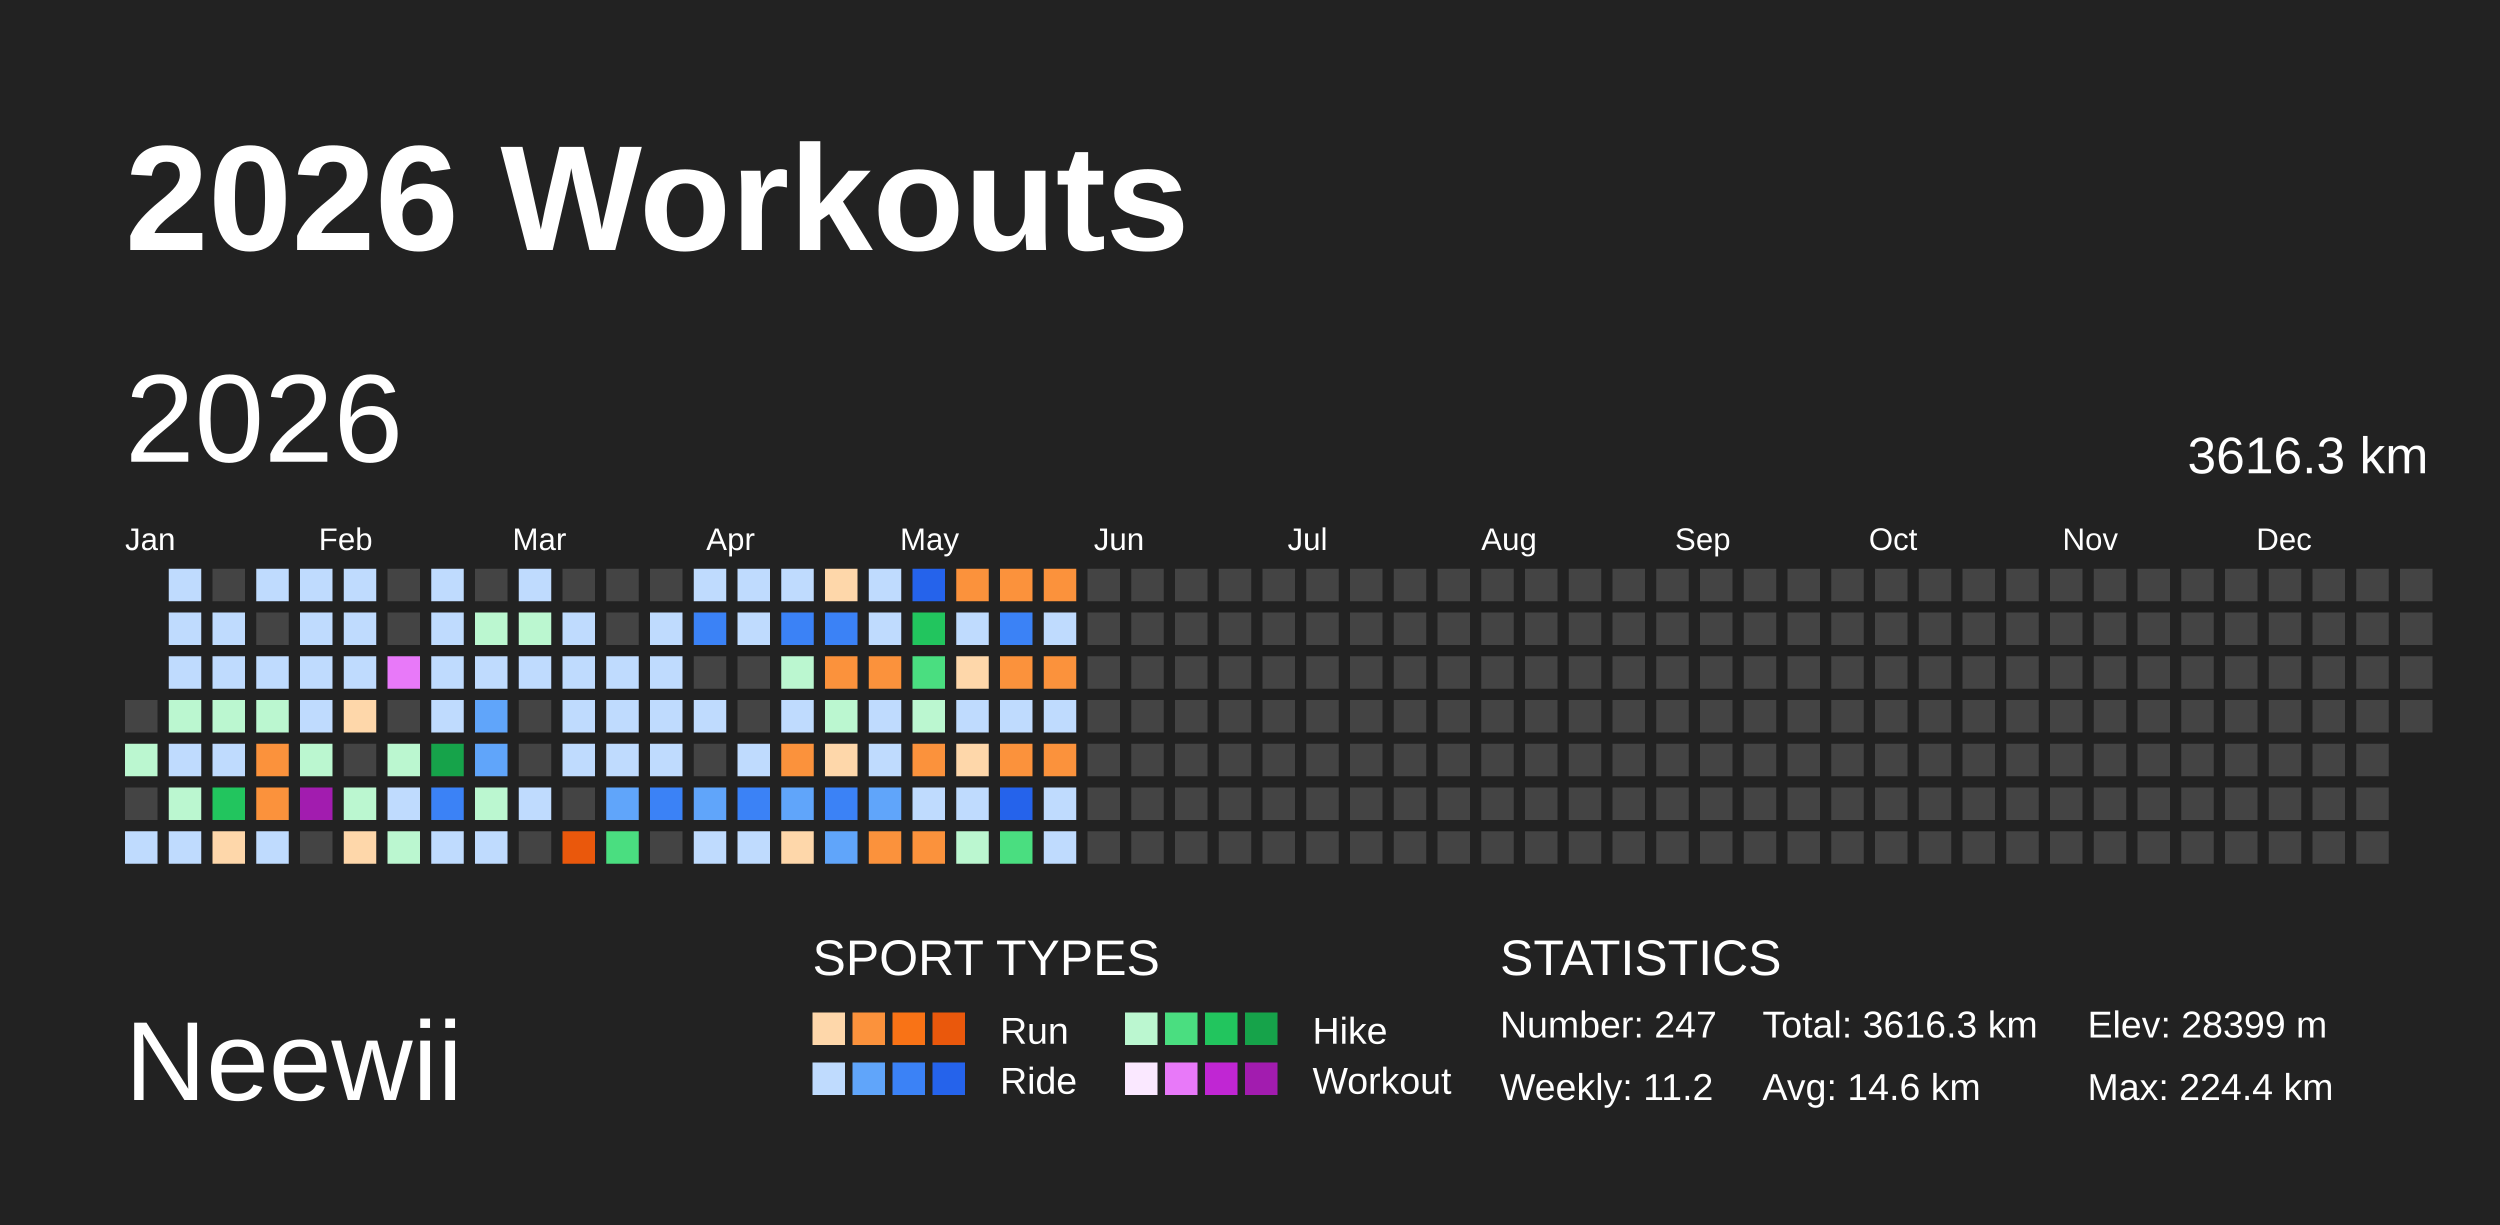
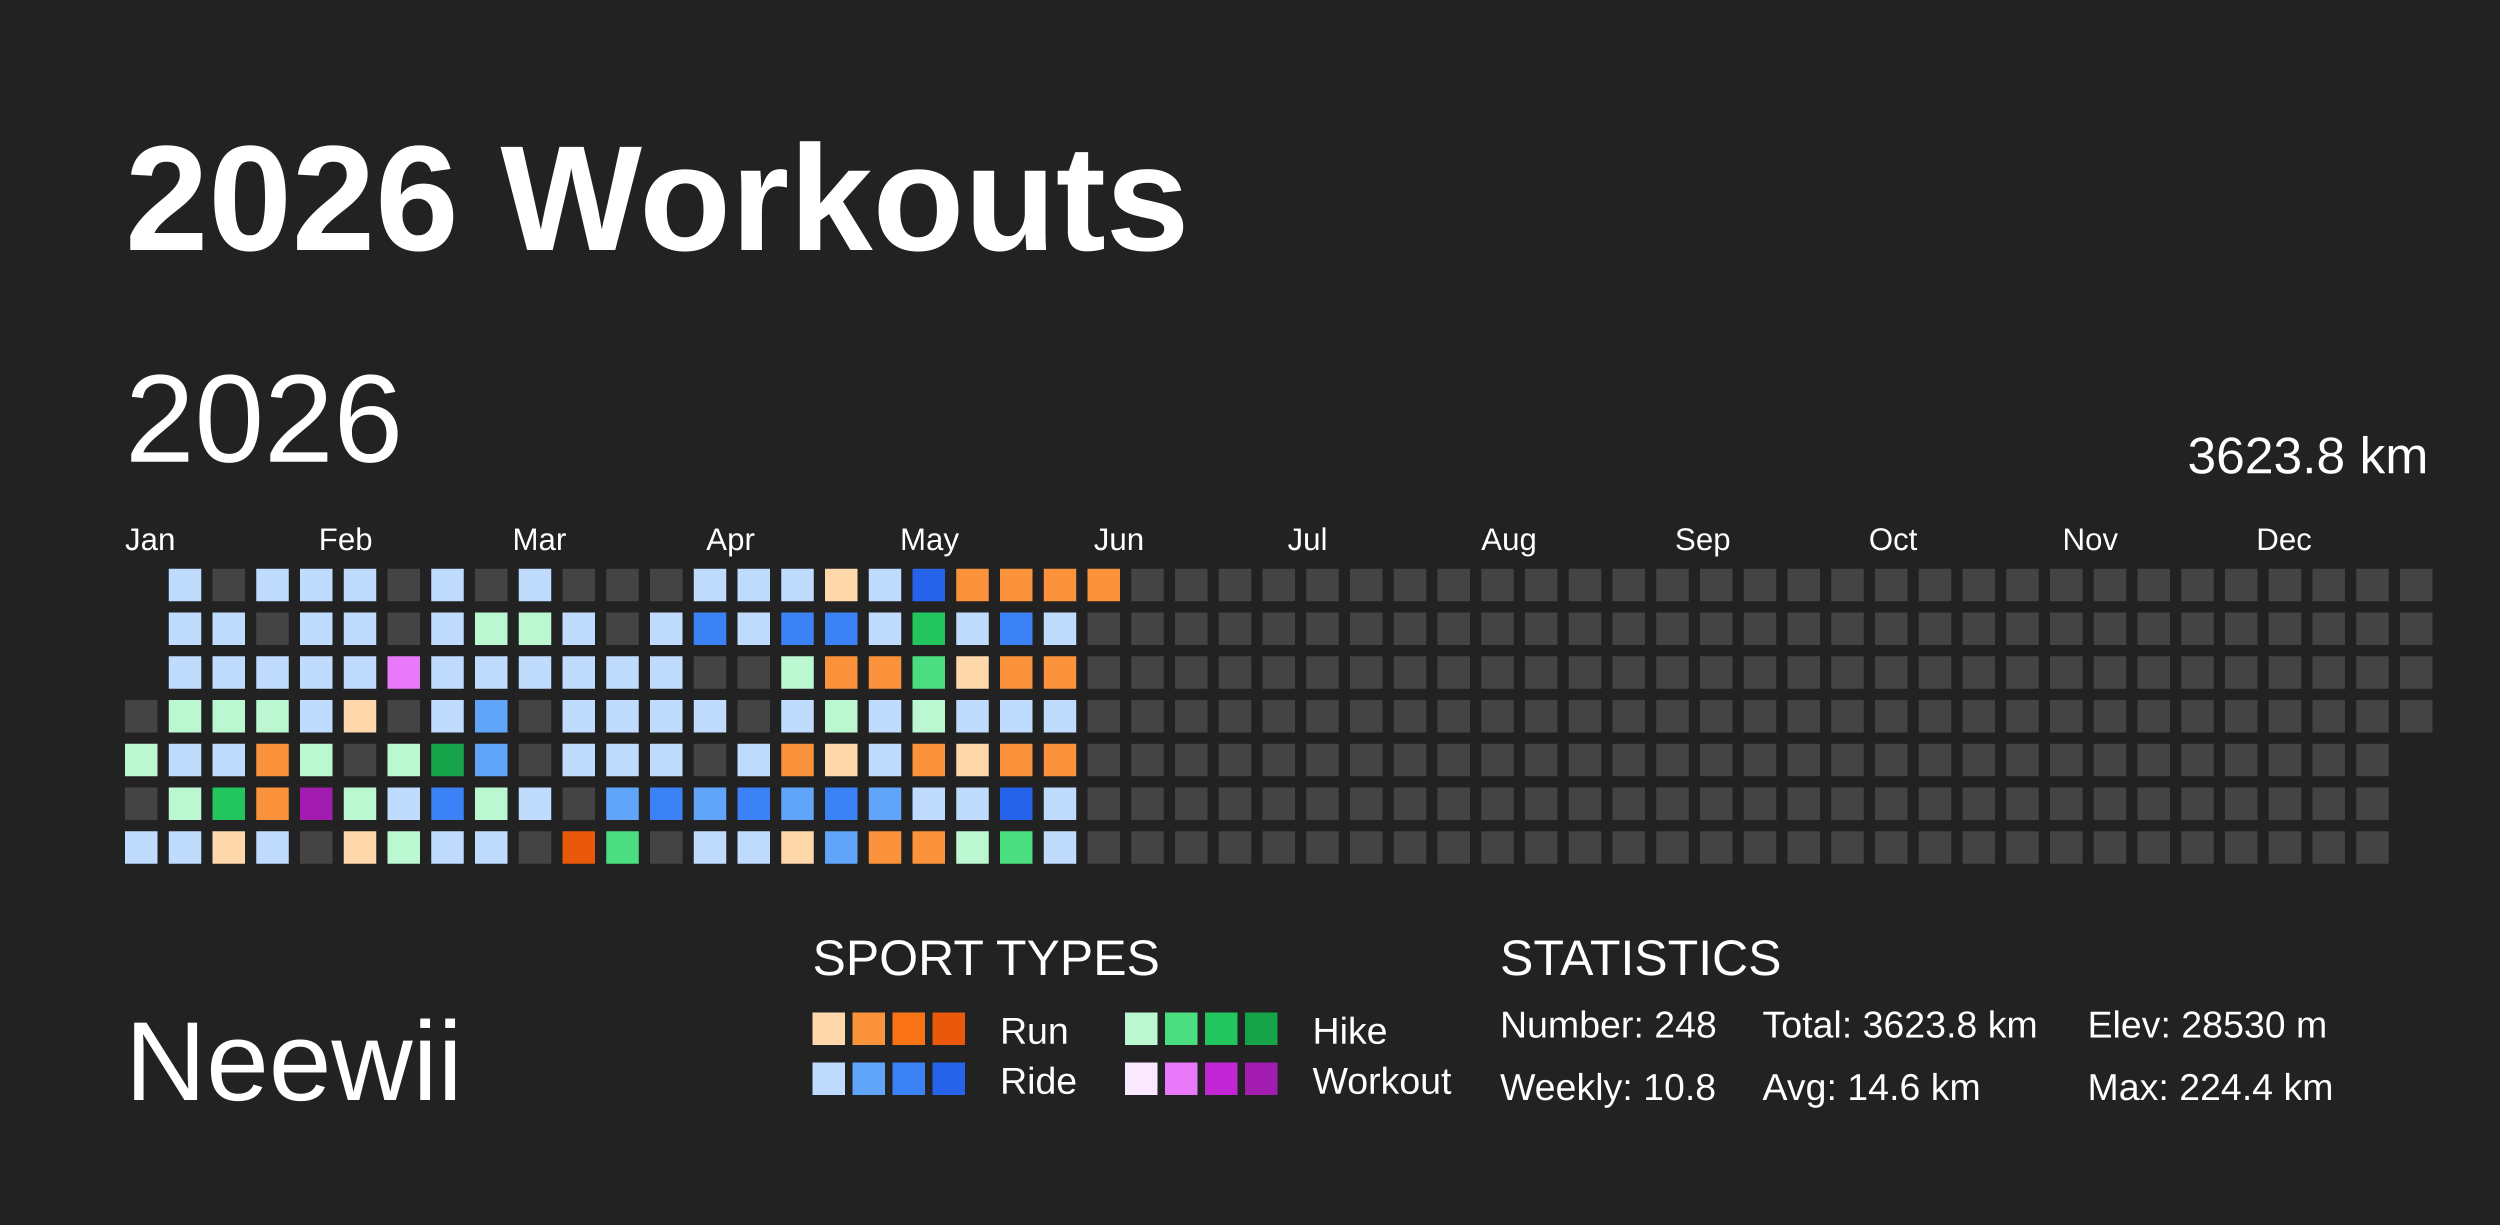
<svg xmlns="http://www.w3.org/2000/svg" baseProfile="full" height="98mm" version="1.1" viewBox="0,0,200,98" width="200mm">
  <defs />
  <rect fill="#222222" height="98" width="200" x="0" y="0" />
  <text fill="#FFFFFF" style="font-size:12px; font-family:Arial; font-weight:bold;" x="10" y="20">2026 Workouts</text>
  <text fill="#FFFFFF" style="font-size:9px; font-family:Arial" x="10" y="88">Neewii</text>
  <text fill="#FFFFFF" style="font-size:4px; font-family:Arial" x="65" y="78">SPORT TYPES</text>
  <rect fill="#fed7aa" height="2.6" width="2.6" x="65.0" y="81" />
  <rect fill="#fb923c" height="2.6" width="2.6" x="68.2" y="81" />
  <rect fill="#f97316" height="2.6" width="2.6" x="71.4" y="81" />
  <rect fill="#ea580c" height="2.6" width="2.6" x="74.6" y="81" />
  <text fill="#FFFFFF" style="font-size:3px; font-family:Arial" x="80" y="83.5">Run</text>
  <rect fill="#bbf7d0" height="2.6" width="2.6" x="90.0" y="81" />
  <rect fill="#4ade80" height="2.6" width="2.6" x="93.2" y="81" />
  <rect fill="#22c55e" height="2.6" width="2.6" x="96.4" y="81" />
  <rect fill="#16a34a" height="2.6" width="2.6" x="99.6" y="81" />
  <text fill="#FFFFFF" style="font-size:3px; font-family:Arial" x="105" y="83.5">Hike</text>
  <rect fill="#bfdbfe" height="2.6" width="2.6" x="65.0" y="85" />
  <rect fill="#60a5fa" height="2.6" width="2.6" x="68.2" y="85" />
  <rect fill="#3b82f6" height="2.6" width="2.6" x="71.4" y="85" />
  <rect fill="#2563eb" height="2.6" width="2.6" x="74.6" y="85" />
  <text fill="#FFFFFF" style="font-size:3px; font-family:Arial" x="80" y="87.5">Ride</text>
  <rect fill="#fae8ff" height="2.6" width="2.6" x="90.0" y="85" />
  <rect fill="#e879f9" height="2.6" width="2.6" x="93.2" y="85" />
  <rect fill="#c026d3" height="2.6" width="2.6" x="96.4" y="85" />
  <rect fill="#a21caf" height="2.6" width="2.6" x="99.6" y="85" />
  <text fill="#FFFFFF" style="font-size:3px; font-family:Arial" x="105" y="87.5">Workout</text>
  <text fill="#FFFFFF" style="font-size:4px; font-family:Arial" x="120" y="78">STATISTICS</text>
-   <text fill="#FFFFFF" style="font-size:3px; font-family:Arial" x="120" y="83">Number: 247</text>
-   <text fill="#FFFFFF" style="font-size:3px; font-family:Arial" x="120" y="88">Weekly: 11.2</text>
-   <text fill="#FFFFFF" style="font-size:3px; font-family:Arial" x="141" y="83">Total: 3616.3 km</text>
+   <text fill="#FFFFFF" style="font-size:3px; font-family:Arial" x="120" y="83">Number: 248</text>
+   <text fill="#FFFFFF" style="font-size:3px; font-family:Arial" x="120" y="88">Weekly: 10.8</text>
+   <text fill="#FFFFFF" style="font-size:3px; font-family:Arial" x="141" y="83">Total: 3623.8 km</text>
  <text fill="#FFFFFF" style="font-size:3px; font-family:Arial" x="141" y="88">Avg: 14.6 km</text>
-   <text fill="#FFFFFF" style="font-size:3px; font-family:Arial" x="167" y="83">Elev: 28399 m</text>
+   <text fill="#FFFFFF" style="font-size:3px; font-family:Arial" x="167" y="83">Elev: 28530 m</text>
  <text fill="#FFFFFF" style="font-size:3px; font-family:Arial" x="167" y="88">Max: 224.4 km</text>
  <text dominant-baseline="hanging" fill="#FFFFFF" style="font-size:10.0px; font-family:Arial;" x="10" y="30">2026</text>
-   <text dominant-baseline="hanging" fill="#FFFFFF" style="font-size:4.125px; font-family:Arial;" x="175" y="35">3616.3 km</text>
+   <text dominant-baseline="hanging" fill="#FFFFFF" style="font-size:4.125px; font-family:Arial;" x="175" y="35">3623.8 km</text>
  <text fill="#FFFFFF" style="font-size:2.5px; font-family:Arial" x="10.0" y="44">Jan</text>
  <text fill="#FFFFFF" style="font-size:2.5px; font-family:Arial" x="25.5" y="44">Feb</text>
  <text fill="#FFFFFF" style="font-size:2.5px; font-family:Arial" x="41.0" y="44">Mar</text>
  <text fill="#FFFFFF" style="font-size:2.5px; font-family:Arial" x="56.5" y="44">Apr</text>
  <text fill="#FFFFFF" style="font-size:2.5px; font-family:Arial" x="72.0" y="44">May</text>
  <text fill="#FFFFFF" style="font-size:2.5px; font-family:Arial" x="87.5" y="44">Jun</text>
  <text fill="#FFFFFF" style="font-size:2.5px; font-family:Arial" x="103.0" y="44">Jul</text>
  <text fill="#FFFFFF" style="font-size:2.5px; font-family:Arial" x="118.5" y="44">Aug</text>
  <text fill="#FFFFFF" style="font-size:2.5px; font-family:Arial" x="134.0" y="44">Sep</text>
  <text fill="#FFFFFF" style="font-size:2.5px; font-family:Arial" x="149.5" y="44">Oct</text>
  <text fill="#FFFFFF" style="font-size:2.5px; font-family:Arial" x="165.0" y="44">Nov</text>
  <text fill="#FFFFFF" style="font-size:2.5px; font-family:Arial" x="180.5" y="44">Dec</text>
  <rect fill="#444444" height="2.6" width="2.6" x="10.0" y="56.0" />
  <rect fill="#bbf7d0" height="2.6" width="2.6" x="10.0" y="59.5" />
  <rect fill="#444444" height="2.6" width="2.6" x="10.0" y="63.0" />
  <rect fill="#bfdbfe" height="2.6" width="2.6" x="10.0" y="66.5" />
  <rect fill="#bfdbfe" height="2.6" width="2.6" x="13.5" y="45.5" />
  <rect fill="#bfdbfe" height="2.6" width="2.6" x="13.5" y="49.0" />
  <rect fill="#bfdbfe" height="2.6" width="2.6" x="13.5" y="52.5" />
  <rect fill="#bbf7d0" height="2.6" width="2.6" x="13.5" y="56.0" />
  <rect fill="#bfdbfe" height="2.6" width="2.6" x="13.5" y="59.5" />
  <rect fill="#bbf7d0" height="2.6" width="2.6" x="13.5" y="63.0" />
  <rect fill="#bfdbfe" height="2.6" width="2.6" x="13.5" y="66.5" />
  <rect fill="#444444" height="2.6" width="2.6" x="17.0" y="45.5" />
  <rect fill="#bfdbfe" height="2.6" width="2.6" x="17.0" y="49.0" />
  <rect fill="#bfdbfe" height="2.6" width="2.6" x="17.0" y="52.5" />
  <rect fill="#bbf7d0" height="2.6" width="2.6" x="17.0" y="56.0" />
  <rect fill="#bfdbfe" height="2.6" width="2.6" x="17.0" y="59.5" />
  <rect fill="#22c55e" height="2.6" width="2.6" x="17.0" y="63.0" />
  <rect fill="#fed7aa" height="2.6" width="2.6" x="17.0" y="66.5" />
  <rect fill="#bfdbfe" height="2.6" width="2.6" x="20.5" y="45.5" />
  <rect fill="#444444" height="2.6" width="2.6" x="20.5" y="49.0" />
  <rect fill="#bfdbfe" height="2.6" width="2.6" x="20.5" y="52.5" />
  <rect fill="#bbf7d0" height="2.6" width="2.6" x="20.5" y="56.0" />
  <rect fill="#fb923c" height="2.6" width="2.6" x="20.5" y="59.5" />
  <rect fill="#fb923c" height="2.6" width="2.6" x="20.5" y="63.0" />
  <rect fill="#bfdbfe" height="2.6" width="2.6" x="20.5" y="66.5" />
  <rect fill="#bfdbfe" height="2.6" width="2.6" x="24.0" y="45.5" />
  <rect fill="#bfdbfe" height="2.6" width="2.6" x="24.0" y="49.0" />
  <rect fill="#bfdbfe" height="2.6" width="2.6" x="24.0" y="52.5" />
  <rect fill="#bfdbfe" height="2.6" width="2.6" x="24.0" y="56.0" />
  <rect fill="#bbf7d0" height="2.6" width="2.6" x="24.0" y="59.5" />
  <rect fill="#a21caf" height="2.6" width="2.6" x="24.0" y="63.0" />
  <rect fill="#444444" height="2.6" width="2.6" x="24.0" y="66.5" />
  <rect fill="#bfdbfe" height="2.6" width="2.6" x="27.5" y="45.5" />
  <rect fill="#bfdbfe" height="2.6" width="2.6" x="27.5" y="49.0" />
  <rect fill="#bfdbfe" height="2.6" width="2.6" x="27.5" y="52.5" />
  <rect fill="#fed7aa" height="2.6" width="2.6" x="27.5" y="56.0" />
  <rect fill="#444444" height="2.6" width="2.6" x="27.5" y="59.5" />
  <rect fill="#bbf7d0" height="2.6" width="2.6" x="27.5" y="63.0" />
  <rect fill="#fed7aa" height="2.6" width="2.6" x="27.5" y="66.5" />
  <rect fill="#444444" height="2.6" width="2.6" x="31.0" y="45.5" />
  <rect fill="#444444" height="2.6" width="2.6" x="31.0" y="49.0" />
  <rect fill="#e879f9" height="2.6" width="2.6" x="31.0" y="52.5" />
  <rect fill="#444444" height="2.6" width="2.6" x="31.0" y="56.0" />
  <rect fill="#bbf7d0" height="2.6" width="2.6" x="31.0" y="59.5" />
  <rect fill="#bfdbfe" height="2.6" width="2.6" x="31.0" y="63.0" />
  <rect fill="#bbf7d0" height="2.6" width="2.6" x="31.0" y="66.5" />
  <rect fill="#bfdbfe" height="2.6" width="2.6" x="34.5" y="45.5" />
  <rect fill="#bfdbfe" height="2.6" width="2.6" x="34.5" y="49.0" />
  <rect fill="#bfdbfe" height="2.6" width="2.6" x="34.5" y="52.5" />
  <rect fill="#bfdbfe" height="2.6" width="2.6" x="34.5" y="56.0" />
  <rect fill="#16a34a" height="2.6" width="2.6" x="34.5" y="59.5" />
  <rect fill="#3b82f6" height="2.6" width="2.6" x="34.5" y="63.0" />
  <rect fill="#bfdbfe" height="2.6" width="2.6" x="34.5" y="66.5" />
  <rect fill="#444444" height="2.6" width="2.6" x="38.0" y="45.5" />
  <rect fill="#bbf7d0" height="2.6" width="2.6" x="38.0" y="49.0" />
  <rect fill="#bfdbfe" height="2.6" width="2.6" x="38.0" y="52.5" />
  <rect fill="#60a5fa" height="2.6" width="2.6" x="38.0" y="56.0" />
  <rect fill="#60a5fa" height="2.6" width="2.6" x="38.0" y="59.5" />
  <rect fill="#bbf7d0" height="2.6" width="2.6" x="38.0" y="63.0" />
  <rect fill="#bfdbfe" height="2.6" width="2.6" x="38.0" y="66.5" />
  <rect fill="#bfdbfe" height="2.6" width="2.6" x="41.5" y="45.5" />
  <rect fill="#bbf7d0" height="2.6" width="2.6" x="41.5" y="49.0" />
  <rect fill="#bfdbfe" height="2.6" width="2.6" x="41.5" y="52.5" />
  <rect fill="#444444" height="2.6" width="2.6" x="41.5" y="56.0" />
  <rect fill="#444444" height="2.6" width="2.6" x="41.5" y="59.5" />
  <rect fill="#bfdbfe" height="2.6" width="2.6" x="41.5" y="63.0" />
  <rect fill="#444444" height="2.6" width="2.6" x="41.5" y="66.5" />
  <rect fill="#444444" height="2.6" width="2.6" x="45.0" y="45.5" />
  <rect fill="#bfdbfe" height="2.6" width="2.6" x="45.0" y="49.0" />
  <rect fill="#bfdbfe" height="2.6" width="2.6" x="45.0" y="52.5" />
  <rect fill="#bfdbfe" height="2.6" width="2.6" x="45.0" y="56.0" />
  <rect fill="#bfdbfe" height="2.6" width="2.6" x="45.0" y="59.5" />
  <rect fill="#444444" height="2.6" width="2.6" x="45.0" y="63.0" />
  <rect fill="#ea580c" height="2.6" width="2.6" x="45.0" y="66.5" />
  <rect fill="#444444" height="2.6" width="2.6" x="48.5" y="45.5" />
  <rect fill="#444444" height="2.6" width="2.6" x="48.5" y="49.0" />
  <rect fill="#bfdbfe" height="2.6" width="2.6" x="48.5" y="52.5" />
  <rect fill="#bfdbfe" height="2.6" width="2.6" x="48.5" y="56.0" />
  <rect fill="#bfdbfe" height="2.6" width="2.6" x="48.5" y="59.5" />
  <rect fill="#60a5fa" height="2.6" width="2.6" x="48.5" y="63.0" />
  <rect fill="#4ade80" height="2.6" width="2.6" x="48.5" y="66.5" />
  <rect fill="#444444" height="2.6" width="2.6" x="52.0" y="45.5" />
  <rect fill="#bfdbfe" height="2.6" width="2.6" x="52.0" y="49.0" />
  <rect fill="#bfdbfe" height="2.6" width="2.6" x="52.0" y="52.5" />
  <rect fill="#bfdbfe" height="2.6" width="2.6" x="52.0" y="56.0" />
  <rect fill="#bfdbfe" height="2.6" width="2.6" x="52.0" y="59.5" />
  <rect fill="#3b82f6" height="2.6" width="2.6" x="52.0" y="63.0" />
  <rect fill="#444444" height="2.6" width="2.6" x="52.0" y="66.5" />
  <rect fill="#bfdbfe" height="2.6" width="2.6" x="55.5" y="45.5" />
  <rect fill="#3b82f6" height="2.6" width="2.6" x="55.5" y="49.0" />
  <rect fill="#444444" height="2.6" width="2.6" x="55.5" y="52.5" />
  <rect fill="#bfdbfe" height="2.6" width="2.6" x="55.5" y="56.0" />
  <rect fill="#444444" height="2.6" width="2.6" x="55.5" y="59.5" />
  <rect fill="#60a5fa" height="2.6" width="2.6" x="55.5" y="63.0" />
  <rect fill="#bfdbfe" height="2.6" width="2.6" x="55.5" y="66.5" />
  <rect fill="#bfdbfe" height="2.6" width="2.6" x="59.0" y="45.5" />
  <rect fill="#bfdbfe" height="2.6" width="2.6" x="59.0" y="49.0" />
  <rect fill="#444444" height="2.6" width="2.6" x="59.0" y="52.5" />
  <rect fill="#444444" height="2.6" width="2.6" x="59.0" y="56.0" />
  <rect fill="#bfdbfe" height="2.6" width="2.6" x="59.0" y="59.5" />
  <rect fill="#3b82f6" height="2.6" width="2.6" x="59.0" y="63.0" />
  <rect fill="#bfdbfe" height="2.6" width="2.6" x="59.0" y="66.5" />
  <rect fill="#bfdbfe" height="2.6" width="2.6" x="62.5" y="45.5" />
  <rect fill="#3b82f6" height="2.6" width="2.6" x="62.5" y="49.0" />
  <rect fill="#bbf7d0" height="2.6" width="2.6" x="62.5" y="52.5" />
  <rect fill="#bfdbfe" height="2.6" width="2.6" x="62.5" y="56.0" />
  <rect fill="#fb923c" height="2.6" width="2.6" x="62.5" y="59.5" />
  <rect fill="#60a5fa" height="2.6" width="2.6" x="62.5" y="63.0" />
  <rect fill="#fed7aa" height="2.6" width="2.6" x="62.5" y="66.5" />
  <rect fill="#fed7aa" height="2.6" width="2.6" x="66.0" y="45.5" />
  <rect fill="#3b82f6" height="2.6" width="2.6" x="66.0" y="49.0" />
  <rect fill="#fb923c" height="2.6" width="2.6" x="66.0" y="52.5" />
  <rect fill="#bbf7d0" height="2.6" width="2.6" x="66.0" y="56.0" />
  <rect fill="#fed7aa" height="2.6" width="2.6" x="66.0" y="59.5" />
  <rect fill="#3b82f6" height="2.6" width="2.6" x="66.0" y="63.0" />
  <rect fill="#60a5fa" height="2.6" width="2.6" x="66.0" y="66.5" />
  <rect fill="#bfdbfe" height="2.6" width="2.6" x="69.5" y="45.5" />
  <rect fill="#bfdbfe" height="2.6" width="2.6" x="69.5" y="49.0" />
  <rect fill="#fb923c" height="2.6" width="2.6" x="69.5" y="52.5" />
  <rect fill="#bfdbfe" height="2.6" width="2.6" x="69.5" y="56.0" />
  <rect fill="#bfdbfe" height="2.6" width="2.6" x="69.5" y="59.5" />
  <rect fill="#60a5fa" height="2.6" width="2.6" x="69.5" y="63.0" />
  <rect fill="#fb923c" height="2.6" width="2.6" x="69.5" y="66.5" />
  <rect fill="#2563eb" height="2.6" width="2.6" x="73.0" y="45.5" />
  <rect fill="#22c55e" height="2.6" width="2.6" x="73.0" y="49.0" />
  <rect fill="#4ade80" height="2.6" width="2.6" x="73.0" y="52.5" />
  <rect fill="#bbf7d0" height="2.6" width="2.6" x="73.0" y="56.0" />
  <rect fill="#fb923c" height="2.6" width="2.6" x="73.0" y="59.5" />
  <rect fill="#bfdbfe" height="2.6" width="2.6" x="73.0" y="63.0" />
  <rect fill="#fb923c" height="2.6" width="2.6" x="73.0" y="66.5" />
  <rect fill="#fb923c" height="2.6" width="2.6" x="76.5" y="45.5" />
  <rect fill="#bfdbfe" height="2.6" width="2.6" x="76.5" y="49.0" />
  <rect fill="#fed7aa" height="2.6" width="2.6" x="76.5" y="52.5" />
  <rect fill="#bfdbfe" height="2.6" width="2.6" x="76.5" y="56.0" />
  <rect fill="#fed7aa" height="2.6" width="2.6" x="76.5" y="59.5" />
  <rect fill="#bfdbfe" height="2.6" width="2.6" x="76.5" y="63.0" />
  <rect fill="#bbf7d0" height="2.6" width="2.6" x="76.5" y="66.5" />
  <rect fill="#fb923c" height="2.6" width="2.6" x="80.0" y="45.5" />
  <rect fill="#3b82f6" height="2.6" width="2.6" x="80.0" y="49.0" />
  <rect fill="#fb923c" height="2.6" width="2.6" x="80.0" y="52.5" />
  <rect fill="#bfdbfe" height="2.6" width="2.6" x="80.0" y="56.0" />
  <rect fill="#fb923c" height="2.6" width="2.6" x="80.0" y="59.5" />
  <rect fill="#2563eb" height="2.6" width="2.6" x="80.0" y="63.0" />
  <rect fill="#4ade80" height="2.6" width="2.6" x="80.0" y="66.5" />
  <rect fill="#fb923c" height="2.6" width="2.6" x="83.5" y="45.5" />
  <rect fill="#bfdbfe" height="2.6" width="2.6" x="83.5" y="49.0" />
  <rect fill="#fb923c" height="2.6" width="2.6" x="83.5" y="52.5" />
  <rect fill="#bfdbfe" height="2.6" width="2.6" x="83.5" y="56.0" />
  <rect fill="#fb923c" height="2.6" width="2.6" x="83.5" y="59.5" />
  <rect fill="#bfdbfe" height="2.6" width="2.6" x="83.5" y="63.0" />
  <rect fill="#bfdbfe" height="2.6" width="2.6" x="83.5" y="66.5" />
-   <rect fill="#444444" height="2.6" width="2.6" x="87.0" y="45.5" />
+   <rect fill="#fb923c" height="2.6" width="2.6" x="87.0" y="45.5" />
  <rect fill="#444444" height="2.6" width="2.6" x="87.0" y="49.0" />
  <rect fill="#444444" height="2.6" width="2.6" x="87.0" y="52.5" />
  <rect fill="#444444" height="2.6" width="2.6" x="87.0" y="56.0" />
  <rect fill="#444444" height="2.6" width="2.6" x="87.0" y="59.5" />
  <rect fill="#444444" height="2.6" width="2.6" x="87.0" y="63.0" />
  <rect fill="#444444" height="2.6" width="2.6" x="87.0" y="66.5" />
  <rect fill="#444444" height="2.6" width="2.6" x="90.5" y="45.5" />
  <rect fill="#444444" height="2.6" width="2.6" x="90.5" y="49.0" />
  <rect fill="#444444" height="2.6" width="2.6" x="90.5" y="52.5" />
  <rect fill="#444444" height="2.6" width="2.6" x="90.5" y="56.0" />
  <rect fill="#444444" height="2.6" width="2.6" x="90.5" y="59.5" />
  <rect fill="#444444" height="2.6" width="2.6" x="90.5" y="63.0" />
  <rect fill="#444444" height="2.6" width="2.6" x="90.5" y="66.5" />
  <rect fill="#444444" height="2.6" width="2.6" x="94.0" y="45.5" />
  <rect fill="#444444" height="2.6" width="2.6" x="94.0" y="49.0" />
  <rect fill="#444444" height="2.6" width="2.6" x="94.0" y="52.5" />
  <rect fill="#444444" height="2.6" width="2.6" x="94.0" y="56.0" />
  <rect fill="#444444" height="2.6" width="2.6" x="94.0" y="59.5" />
  <rect fill="#444444" height="2.6" width="2.6" x="94.0" y="63.0" />
  <rect fill="#444444" height="2.6" width="2.6" x="94.0" y="66.5" />
  <rect fill="#444444" height="2.6" width="2.6" x="97.5" y="45.5" />
  <rect fill="#444444" height="2.6" width="2.6" x="97.5" y="49.0" />
  <rect fill="#444444" height="2.6" width="2.6" x="97.5" y="52.5" />
  <rect fill="#444444" height="2.6" width="2.6" x="97.5" y="56.0" />
  <rect fill="#444444" height="2.6" width="2.6" x="97.5" y="59.5" />
  <rect fill="#444444" height="2.6" width="2.6" x="97.5" y="63.0" />
  <rect fill="#444444" height="2.6" width="2.6" x="97.5" y="66.5" />
  <rect fill="#444444" height="2.6" width="2.6" x="101.0" y="45.5" />
  <rect fill="#444444" height="2.6" width="2.6" x="101.0" y="49.0" />
  <rect fill="#444444" height="2.6" width="2.6" x="101.0" y="52.5" />
  <rect fill="#444444" height="2.6" width="2.6" x="101.0" y="56.0" />
  <rect fill="#444444" height="2.6" width="2.6" x="101.0" y="59.5" />
  <rect fill="#444444" height="2.6" width="2.6" x="101.0" y="63.0" />
  <rect fill="#444444" height="2.6" width="2.6" x="101.0" y="66.5" />
  <rect fill="#444444" height="2.6" width="2.6" x="104.5" y="45.5" />
  <rect fill="#444444" height="2.6" width="2.6" x="104.5" y="49.0" />
  <rect fill="#444444" height="2.6" width="2.6" x="104.5" y="52.5" />
  <rect fill="#444444" height="2.6" width="2.6" x="104.5" y="56.0" />
  <rect fill="#444444" height="2.6" width="2.6" x="104.5" y="59.5" />
  <rect fill="#444444" height="2.6" width="2.6" x="104.5" y="63.0" />
  <rect fill="#444444" height="2.6" width="2.6" x="104.5" y="66.5" />
  <rect fill="#444444" height="2.6" width="2.6" x="108.0" y="45.5" />
  <rect fill="#444444" height="2.6" width="2.6" x="108.0" y="49.0" />
  <rect fill="#444444" height="2.6" width="2.6" x="108.0" y="52.5" />
  <rect fill="#444444" height="2.6" width="2.6" x="108.0" y="56.0" />
  <rect fill="#444444" height="2.6" width="2.6" x="108.0" y="59.5" />
  <rect fill="#444444" height="2.6" width="2.6" x="108.0" y="63.0" />
  <rect fill="#444444" height="2.6" width="2.6" x="108.0" y="66.5" />
  <rect fill="#444444" height="2.6" width="2.6" x="111.5" y="45.5" />
  <rect fill="#444444" height="2.6" width="2.6" x="111.5" y="49.0" />
  <rect fill="#444444" height="2.6" width="2.6" x="111.5" y="52.5" />
  <rect fill="#444444" height="2.6" width="2.6" x="111.5" y="56.0" />
  <rect fill="#444444" height="2.6" width="2.6" x="111.5" y="59.5" />
  <rect fill="#444444" height="2.6" width="2.6" x="111.5" y="63.0" />
  <rect fill="#444444" height="2.6" width="2.6" x="111.5" y="66.5" />
  <rect fill="#444444" height="2.6" width="2.6" x="115.0" y="45.5" />
  <rect fill="#444444" height="2.6" width="2.6" x="115.0" y="49.0" />
  <rect fill="#444444" height="2.6" width="2.6" x="115.0" y="52.5" />
  <rect fill="#444444" height="2.6" width="2.6" x="115.0" y="56.0" />
  <rect fill="#444444" height="2.6" width="2.6" x="115.0" y="59.5" />
  <rect fill="#444444" height="2.6" width="2.6" x="115.0" y="63.0" />
  <rect fill="#444444" height="2.6" width="2.6" x="115.0" y="66.5" />
  <rect fill="#444444" height="2.6" width="2.6" x="118.5" y="45.5" />
  <rect fill="#444444" height="2.6" width="2.6" x="118.5" y="49.0" />
  <rect fill="#444444" height="2.6" width="2.6" x="118.5" y="52.5" />
  <rect fill="#444444" height="2.6" width="2.6" x="118.5" y="56.0" />
  <rect fill="#444444" height="2.6" width="2.6" x="118.5" y="59.5" />
  <rect fill="#444444" height="2.6" width="2.6" x="118.5" y="63.0" />
  <rect fill="#444444" height="2.6" width="2.6" x="118.5" y="66.5" />
  <rect fill="#444444" height="2.6" width="2.6" x="122.0" y="45.5" />
  <rect fill="#444444" height="2.6" width="2.6" x="122.0" y="49.0" />
  <rect fill="#444444" height="2.6" width="2.6" x="122.0" y="52.5" />
  <rect fill="#444444" height="2.6" width="2.6" x="122.0" y="56.0" />
  <rect fill="#444444" height="2.6" width="2.6" x="122.0" y="59.5" />
  <rect fill="#444444" height="2.6" width="2.6" x="122.0" y="63.0" />
  <rect fill="#444444" height="2.6" width="2.6" x="122.0" y="66.5" />
  <rect fill="#444444" height="2.6" width="2.6" x="125.5" y="45.5" />
  <rect fill="#444444" height="2.6" width="2.6" x="125.5" y="49.0" />
  <rect fill="#444444" height="2.6" width="2.6" x="125.5" y="52.5" />
  <rect fill="#444444" height="2.6" width="2.6" x="125.5" y="56.0" />
  <rect fill="#444444" height="2.6" width="2.6" x="125.5" y="59.5" />
  <rect fill="#444444" height="2.6" width="2.6" x="125.5" y="63.0" />
  <rect fill="#444444" height="2.6" width="2.6" x="125.5" y="66.5" />
  <rect fill="#444444" height="2.6" width="2.6" x="129.0" y="45.5" />
  <rect fill="#444444" height="2.6" width="2.6" x="129.0" y="49.0" />
  <rect fill="#444444" height="2.6" width="2.6" x="129.0" y="52.5" />
  <rect fill="#444444" height="2.6" width="2.6" x="129.0" y="56.0" />
  <rect fill="#444444" height="2.6" width="2.6" x="129.0" y="59.5" />
  <rect fill="#444444" height="2.6" width="2.6" x="129.0" y="63.0" />
  <rect fill="#444444" height="2.6" width="2.6" x="129.0" y="66.5" />
  <rect fill="#444444" height="2.6" width="2.6" x="132.5" y="45.5" />
  <rect fill="#444444" height="2.6" width="2.6" x="132.5" y="49.0" />
  <rect fill="#444444" height="2.6" width="2.6" x="132.5" y="52.5" />
  <rect fill="#444444" height="2.6" width="2.6" x="132.5" y="56.0" />
  <rect fill="#444444" height="2.6" width="2.6" x="132.5" y="59.5" />
  <rect fill="#444444" height="2.6" width="2.6" x="132.5" y="63.0" />
  <rect fill="#444444" height="2.6" width="2.6" x="132.5" y="66.5" />
  <rect fill="#444444" height="2.6" width="2.6" x="136.0" y="45.5" />
  <rect fill="#444444" height="2.6" width="2.6" x="136.0" y="49.0" />
  <rect fill="#444444" height="2.6" width="2.6" x="136.0" y="52.5" />
  <rect fill="#444444" height="2.6" width="2.6" x="136.0" y="56.0" />
  <rect fill="#444444" height="2.6" width="2.6" x="136.0" y="59.5" />
  <rect fill="#444444" height="2.6" width="2.6" x="136.0" y="63.0" />
  <rect fill="#444444" height="2.6" width="2.6" x="136.0" y="66.5" />
  <rect fill="#444444" height="2.6" width="2.6" x="139.5" y="45.5" />
  <rect fill="#444444" height="2.6" width="2.6" x="139.5" y="49.0" />
  <rect fill="#444444" height="2.6" width="2.6" x="139.5" y="52.5" />
  <rect fill="#444444" height="2.6" width="2.6" x="139.5" y="56.0" />
  <rect fill="#444444" height="2.6" width="2.6" x="139.5" y="59.5" />
  <rect fill="#444444" height="2.6" width="2.6" x="139.5" y="63.0" />
  <rect fill="#444444" height="2.6" width="2.6" x="139.5" y="66.5" />
  <rect fill="#444444" height="2.6" width="2.6" x="143.0" y="45.5" />
  <rect fill="#444444" height="2.6" width="2.6" x="143.0" y="49.0" />
  <rect fill="#444444" height="2.6" width="2.6" x="143.0" y="52.5" />
  <rect fill="#444444" height="2.6" width="2.6" x="143.0" y="56.0" />
  <rect fill="#444444" height="2.6" width="2.6" x="143.0" y="59.5" />
  <rect fill="#444444" height="2.6" width="2.6" x="143.0" y="63.0" />
  <rect fill="#444444" height="2.6" width="2.6" x="143.0" y="66.5" />
  <rect fill="#444444" height="2.6" width="2.6" x="146.5" y="45.5" />
  <rect fill="#444444" height="2.6" width="2.6" x="146.5" y="49.0" />
  <rect fill="#444444" height="2.6" width="2.6" x="146.5" y="52.5" />
  <rect fill="#444444" height="2.6" width="2.6" x="146.5" y="56.0" />
  <rect fill="#444444" height="2.6" width="2.6" x="146.5" y="59.5" />
  <rect fill="#444444" height="2.6" width="2.6" x="146.5" y="63.0" />
  <rect fill="#444444" height="2.6" width="2.6" x="146.5" y="66.5" />
  <rect fill="#444444" height="2.6" width="2.6" x="150.0" y="45.5" />
  <rect fill="#444444" height="2.6" width="2.6" x="150.0" y="49.0" />
  <rect fill="#444444" height="2.6" width="2.6" x="150.0" y="52.5" />
  <rect fill="#444444" height="2.6" width="2.6" x="150.0" y="56.0" />
  <rect fill="#444444" height="2.6" width="2.6" x="150.0" y="59.5" />
  <rect fill="#444444" height="2.6" width="2.6" x="150.0" y="63.0" />
  <rect fill="#444444" height="2.6" width="2.6" x="150.0" y="66.5" />
  <rect fill="#444444" height="2.6" width="2.6" x="153.5" y="45.5" />
  <rect fill="#444444" height="2.6" width="2.6" x="153.5" y="49.0" />
  <rect fill="#444444" height="2.6" width="2.6" x="153.5" y="52.5" />
  <rect fill="#444444" height="2.6" width="2.6" x="153.5" y="56.0" />
  <rect fill="#444444" height="2.6" width="2.6" x="153.5" y="59.5" />
  <rect fill="#444444" height="2.6" width="2.6" x="153.5" y="63.0" />
  <rect fill="#444444" height="2.6" width="2.6" x="153.5" y="66.5" />
  <rect fill="#444444" height="2.6" width="2.6" x="157.0" y="45.5" />
  <rect fill="#444444" height="2.6" width="2.6" x="157.0" y="49.0" />
  <rect fill="#444444" height="2.6" width="2.6" x="157.0" y="52.5" />
  <rect fill="#444444" height="2.6" width="2.6" x="157.0" y="56.0" />
  <rect fill="#444444" height="2.6" width="2.6" x="157.0" y="59.5" />
  <rect fill="#444444" height="2.6" width="2.6" x="157.0" y="63.0" />
  <rect fill="#444444" height="2.6" width="2.6" x="157.0" y="66.5" />
  <rect fill="#444444" height="2.6" width="2.6" x="160.5" y="45.5" />
  <rect fill="#444444" height="2.6" width="2.6" x="160.5" y="49.0" />
  <rect fill="#444444" height="2.6" width="2.6" x="160.5" y="52.5" />
  <rect fill="#444444" height="2.6" width="2.6" x="160.5" y="56.0" />
  <rect fill="#444444" height="2.6" width="2.6" x="160.5" y="59.5" />
  <rect fill="#444444" height="2.6" width="2.6" x="160.5" y="63.0" />
  <rect fill="#444444" height="2.6" width="2.6" x="160.5" y="66.5" />
  <rect fill="#444444" height="2.6" width="2.6" x="164.0" y="45.5" />
  <rect fill="#444444" height="2.6" width="2.6" x="164.0" y="49.0" />
  <rect fill="#444444" height="2.6" width="2.6" x="164.0" y="52.5" />
  <rect fill="#444444" height="2.6" width="2.6" x="164.0" y="56.0" />
  <rect fill="#444444" height="2.6" width="2.6" x="164.0" y="59.5" />
  <rect fill="#444444" height="2.6" width="2.6" x="164.0" y="63.0" />
  <rect fill="#444444" height="2.6" width="2.6" x="164.0" y="66.5" />
  <rect fill="#444444" height="2.6" width="2.6" x="167.5" y="45.5" />
  <rect fill="#444444" height="2.6" width="2.6" x="167.5" y="49.0" />
  <rect fill="#444444" height="2.6" width="2.6" x="167.5" y="52.5" />
  <rect fill="#444444" height="2.6" width="2.6" x="167.5" y="56.0" />
  <rect fill="#444444" height="2.6" width="2.6" x="167.5" y="59.5" />
  <rect fill="#444444" height="2.6" width="2.6" x="167.5" y="63.0" />
  <rect fill="#444444" height="2.6" width="2.6" x="167.5" y="66.5" />
  <rect fill="#444444" height="2.6" width="2.6" x="171.0" y="45.5" />
  <rect fill="#444444" height="2.6" width="2.6" x="171.0" y="49.0" />
  <rect fill="#444444" height="2.6" width="2.6" x="171.0" y="52.5" />
  <rect fill="#444444" height="2.6" width="2.6" x="171.0" y="56.0" />
  <rect fill="#444444" height="2.6" width="2.6" x="171.0" y="59.5" />
  <rect fill="#444444" height="2.6" width="2.6" x="171.0" y="63.0" />
  <rect fill="#444444" height="2.6" width="2.6" x="171.0" y="66.5" />
  <rect fill="#444444" height="2.6" width="2.6" x="174.5" y="45.5" />
  <rect fill="#444444" height="2.6" width="2.6" x="174.5" y="49.0" />
  <rect fill="#444444" height="2.6" width="2.6" x="174.5" y="52.5" />
  <rect fill="#444444" height="2.6" width="2.6" x="174.5" y="56.0" />
  <rect fill="#444444" height="2.6" width="2.6" x="174.5" y="59.5" />
  <rect fill="#444444" height="2.6" width="2.6" x="174.5" y="63.0" />
  <rect fill="#444444" height="2.6" width="2.6" x="174.5" y="66.5" />
  <rect fill="#444444" height="2.6" width="2.6" x="178.0" y="45.5" />
  <rect fill="#444444" height="2.6" width="2.6" x="178.0" y="49.0" />
  <rect fill="#444444" height="2.6" width="2.6" x="178.0" y="52.5" />
  <rect fill="#444444" height="2.6" width="2.6" x="178.0" y="56.0" />
  <rect fill="#444444" height="2.6" width="2.6" x="178.0" y="59.5" />
  <rect fill="#444444" height="2.6" width="2.6" x="178.0" y="63.0" />
  <rect fill="#444444" height="2.6" width="2.6" x="178.0" y="66.5" />
  <rect fill="#444444" height="2.6" width="2.6" x="181.5" y="45.5" />
  <rect fill="#444444" height="2.6" width="2.6" x="181.5" y="49.0" />
  <rect fill="#444444" height="2.6" width="2.6" x="181.5" y="52.5" />
  <rect fill="#444444" height="2.6" width="2.6" x="181.5" y="56.0" />
  <rect fill="#444444" height="2.6" width="2.6" x="181.5" y="59.5" />
  <rect fill="#444444" height="2.6" width="2.6" x="181.5" y="63.0" />
  <rect fill="#444444" height="2.6" width="2.6" x="181.5" y="66.5" />
  <rect fill="#444444" height="2.6" width="2.6" x="185.0" y="45.5" />
  <rect fill="#444444" height="2.6" width="2.6" x="185.0" y="49.0" />
  <rect fill="#444444" height="2.6" width="2.6" x="185.0" y="52.5" />
  <rect fill="#444444" height="2.6" width="2.6" x="185.0" y="56.0" />
  <rect fill="#444444" height="2.6" width="2.6" x="185.0" y="59.5" />
  <rect fill="#444444" height="2.6" width="2.6" x="185.0" y="63.0" />
  <rect fill="#444444" height="2.6" width="2.6" x="185.0" y="66.5" />
  <rect fill="#444444" height="2.6" width="2.6" x="188.5" y="45.5" />
  <rect fill="#444444" height="2.6" width="2.6" x="188.5" y="49.0" />
  <rect fill="#444444" height="2.6" width="2.6" x="188.5" y="52.5" />
  <rect fill="#444444" height="2.6" width="2.6" x="188.5" y="56.0" />
  <rect fill="#444444" height="2.6" width="2.6" x="188.5" y="59.5" />
  <rect fill="#444444" height="2.6" width="2.6" x="188.5" y="63.0" />
  <rect fill="#444444" height="2.6" width="2.6" x="188.5" y="66.5" />
  <rect fill="#444444" height="2.6" width="2.6" x="192.0" y="45.5" />
  <rect fill="#444444" height="2.6" width="2.6" x="192.0" y="49.0" />
  <rect fill="#444444" height="2.6" width="2.6" x="192.0" y="52.5" />
  <rect fill="#444444" height="2.6" width="2.6" x="192.0" y="56.0" />
</svg>
